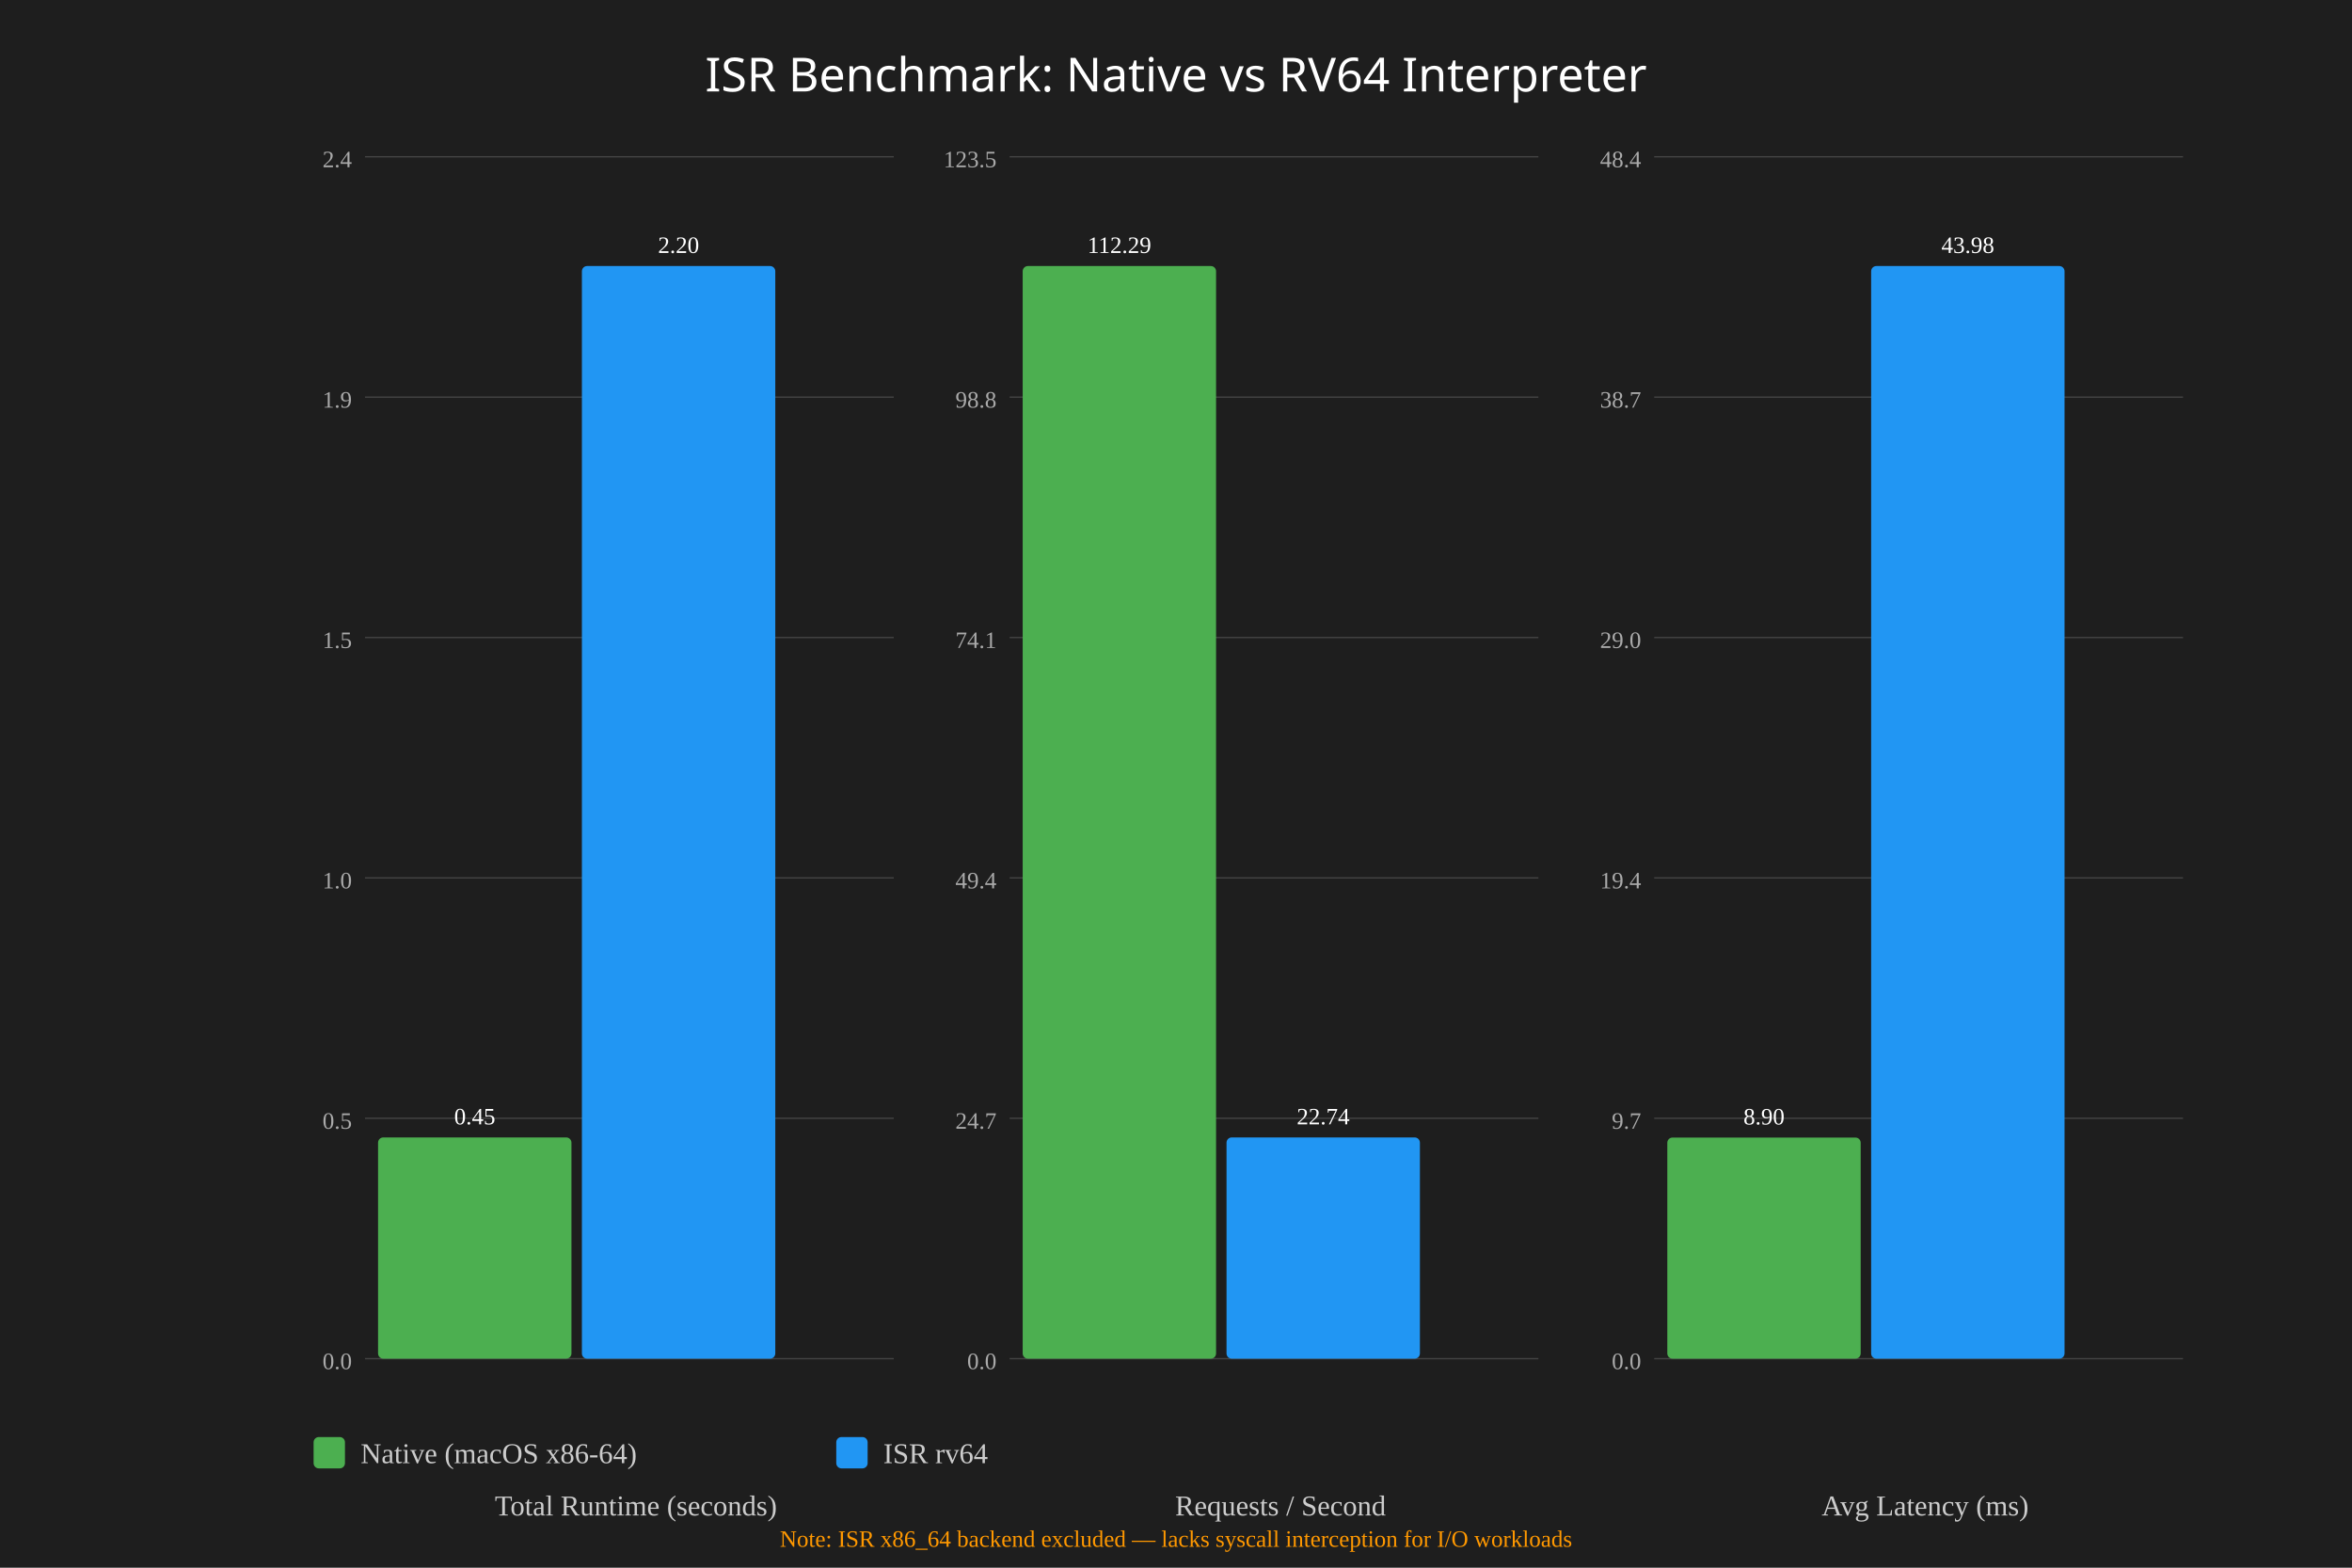
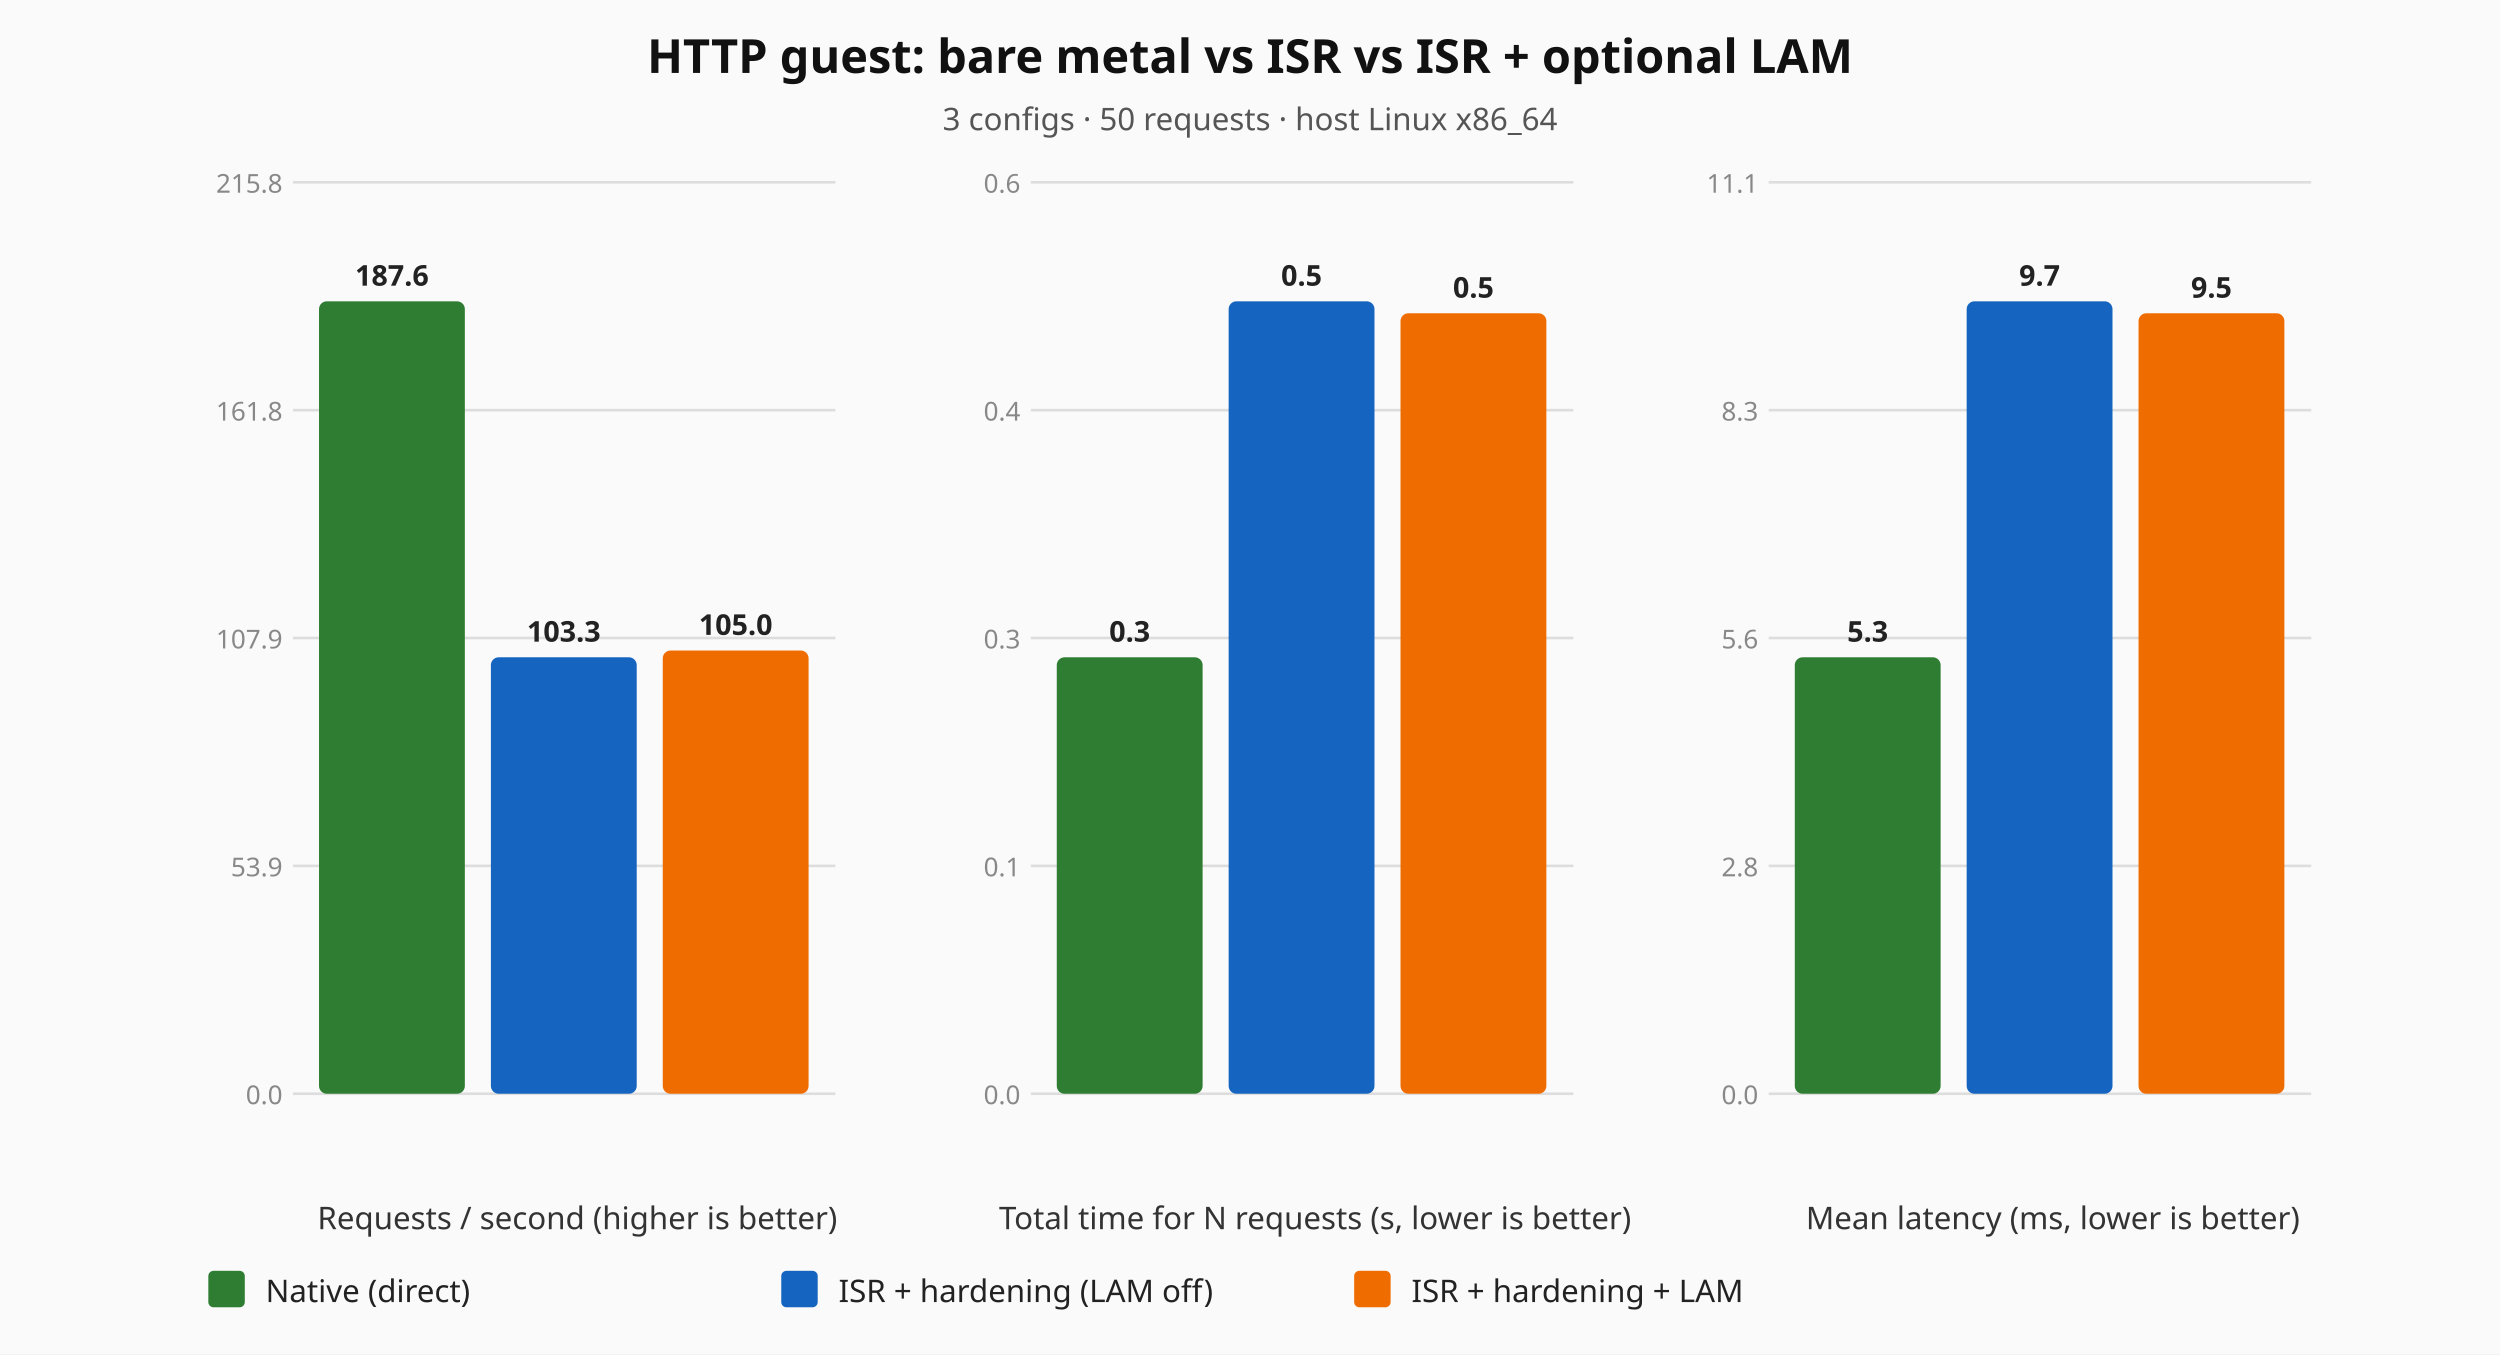
- <svg xmlns="http://www.w3.org/2000/svg" width="900" height="600" viewBox="0 0 900 600">
-   <rect width="900" height="600" fill="#1e1e1e" />
-   <text x="450" y="35" text-anchor="middle" fill="#ffffff" font-size="18" font-family="sans-serif">ISR Benchmark: Native vs RV64 Interpreter</text>
-   <line x1="139.667" y1="520.0" x2="342.0" y2="520.0" stroke="#444" stroke-width="0.5" />
-   <text x="134.667" y="524.0" text-anchor="end" fill="#aaa" font-size="9">0.0</text>
-   <line x1="139.667" y1="428.0" x2="342.0" y2="428.0" stroke="#444" stroke-width="0.5" />
-   <text x="134.667" y="432.0" text-anchor="end" fill="#aaa" font-size="9">0.5</text>
-   <line x1="139.667" y1="336.0" x2="342.0" y2="336.0" stroke="#444" stroke-width="0.5" />
-   <text x="134.667" y="340.0" text-anchor="end" fill="#aaa" font-size="9">1.0</text>
-   <line x1="139.667" y1="244.0" x2="342.0" y2="244.0" stroke="#444" stroke-width="0.5" />
-   <text x="134.667" y="248.0" text-anchor="end" fill="#aaa" font-size="9">1.5</text>
-   <line x1="139.667" y1="152.0" x2="342.0" y2="152.0" stroke="#444" stroke-width="0.5" />
-   <text x="134.667" y="156.0" text-anchor="end" fill="#aaa" font-size="9">1.9</text>
-   <line x1="139.667" y1="60.0" x2="342.0" y2="60.0" stroke="#444" stroke-width="0.5" />
-   <text x="134.667" y="64.0" text-anchor="end" fill="#aaa" font-size="9">2.4</text>
-   <text x="243.333" y="580" text-anchor="middle" fill="#ccc" font-size="11">Total Runtime (seconds)</text>
-   <rect x="144.667" y="435.329" width="74.0" height="84.671" fill="#4CAF50" rx="2" />
-   <text x="181.667" y="430.329" text-anchor="middle" fill="#fff" font-size="9">0.45</text>
-   <rect x="222.667" y="101.818" width="74.0" height="418.182" fill="#2196F3" rx="2" />
-   <text x="259.667" y="96.818" text-anchor="middle" fill="#fff" font-size="9">2.20</text>
-   <line x1="386.333" y1="520.0" x2="588.667" y2="520.0" stroke="#444" stroke-width="0.5" />
-   <text x="381.333" y="524.0" text-anchor="end" fill="#aaa" font-size="9">0.0</text>
-   <line x1="386.333" y1="428.0" x2="588.667" y2="428.0" stroke="#444" stroke-width="0.5" />
-   <text x="381.333" y="432.0" text-anchor="end" fill="#aaa" font-size="9">24.7</text>
-   <line x1="386.333" y1="336.0" x2="588.667" y2="336.0" stroke="#444" stroke-width="0.5" />
-   <text x="381.333" y="340.0" text-anchor="end" fill="#aaa" font-size="9">49.4</text>
-   <line x1="386.333" y1="244.0" x2="588.667" y2="244.0" stroke="#444" stroke-width="0.5" />
-   <text x="381.333" y="248.0" text-anchor="end" fill="#aaa" font-size="9">74.1</text>
-   <line x1="386.333" y1="152.0" x2="588.667" y2="152.0" stroke="#444" stroke-width="0.5" />
-   <text x="381.333" y="156.0" text-anchor="end" fill="#aaa" font-size="9">98.8</text>
-   <line x1="386.333" y1="60.0" x2="588.667" y2="60.0" stroke="#444" stroke-width="0.5" />
-   <text x="381.333" y="64.0" text-anchor="end" fill="#aaa" font-size="9">123.5</text>
-   <text x="490.0" y="580" text-anchor="middle" fill="#ccc" font-size="11">Requests / Second</text>
-   <rect x="391.333" y="101.818" width="74.0" height="418.182" fill="#4CAF50" rx="2" />
-   <text x="428.333" y="96.818" text-anchor="middle" fill="#fff" font-size="9">112.29</text>
-   <rect x="469.333" y="435.329" width="74.0" height="84.671" fill="#2196F3" rx="2" />
-   <text x="506.333" y="430.329" text-anchor="middle" fill="#fff" font-size="9">22.74</text>
-   <line x1="633" y1="520.0" x2="835.333" y2="520.0" stroke="#444" stroke-width="0.5" />
-   <text x="628" y="524.0" text-anchor="end" fill="#aaa" font-size="9">0.0</text>
-   <line x1="633" y1="428.0" x2="835.333" y2="428.0" stroke="#444" stroke-width="0.5" />
-   <text x="628" y="432.0" text-anchor="end" fill="#aaa" font-size="9">9.7</text>
-   <line x1="633" y1="336.0" x2="835.333" y2="336.0" stroke="#444" stroke-width="0.5" />
-   <text x="628" y="340.0" text-anchor="end" fill="#aaa" font-size="9">19.4</text>
-   <line x1="633" y1="244.0" x2="835.333" y2="244.0" stroke="#444" stroke-width="0.5" />
-   <text x="628" y="248.0" text-anchor="end" fill="#aaa" font-size="9">29.0</text>
-   <line x1="633" y1="152.0" x2="835.333" y2="152.0" stroke="#444" stroke-width="0.5" />
-   <text x="628" y="156.0" text-anchor="end" fill="#aaa" font-size="9">38.7</text>
-   <line x1="633" y1="60.0" x2="835.333" y2="60.0" stroke="#444" stroke-width="0.5" />
-   <text x="628" y="64.0" text-anchor="end" fill="#aaa" font-size="9">48.4</text>
-   <text x="736.667" y="580" text-anchor="middle" fill="#ccc" font-size="11">Avg Latency (ms)</text>
-   <rect x="638" y="435.374" width="74.0" height="84.626" fill="#4CAF50" rx="2" />
-   <text x="675" y="430.374" text-anchor="middle" fill="#fff" font-size="9">8.90</text>
-   <rect x="716" y="101.818" width="74.0" height="418.182" fill="#2196F3" rx="2" />
-   <text x="753" y="96.818" text-anchor="middle" fill="#fff" font-size="9">43.98</text>
-   <rect x="120" y="550" width="12" height="12" fill="#4CAF50" rx="2" />
-   <text x="138" y="560" fill="#ccc" font-size="11">Native (macOS x86-64)</text>
-   <rect x="320" y="550" width="12" height="12" fill="#2196F3" rx="2" />
-   <text x="338" y="560" fill="#ccc" font-size="11">ISR rv64</text>
-   <text x="450" y="592" text-anchor="middle" fill="#ff9800" font-size="9">Note: ISR x86_64 backend excluded — lacks syscall interception for I/O workloads</text>
+ <svg xmlns="http://www.w3.org/2000/svg" width="960" height="520" viewBox="0 0 960 520">
+   <rect width="960" height="520" fill="#fafafa" />
+   <text x="480.0" y="28" text-anchor="middle" fill="#111" font-size="18" font-family="system-ui,sans-serif" font-weight="600">HTTP guest: bare metal vs ISR vs ISR + optional LAM</text>
+   <text x="480.0" y="50" text-anchor="middle" fill="#555" font-size="12" font-family="system-ui,sans-serif">3 configs · 50 requests · host Linux x86_64</text>
+   <line x1="112.5" y1="420.0" x2="320.8" y2="420.0" stroke="#ddd" />
+   <text x="108.5" y="424.0" text-anchor="end" fill="#888" font-size="10" font-family="system-ui,sans-serif">0.0</text>
+   <line x1="112.5" y1="332.5" x2="320.8" y2="332.5" stroke="#ddd" />
+   <text x="108.5" y="336.5" text-anchor="end" fill="#888" font-size="10" font-family="system-ui,sans-serif">53.9</text>
+   <line x1="112.5" y1="245.0" x2="320.8" y2="245.0" stroke="#ddd" />
+   <text x="108.5" y="249.0" text-anchor="end" fill="#888" font-size="10" font-family="system-ui,sans-serif">107.9</text>
+   <line x1="112.5" y1="157.5" x2="320.8" y2="157.5" stroke="#ddd" />
+   <text x="108.5" y="161.5" text-anchor="end" fill="#888" font-size="10" font-family="system-ui,sans-serif">161.8</text>
+   <line x1="112.5" y1="70.0" x2="320.8" y2="70.0" stroke="#ddd" />
+   <text x="108.5" y="74.0" text-anchor="end" fill="#888" font-size="10" font-family="system-ui,sans-serif">215.8</text>
+   <rect x="122.5" y="115.7" width="56.0" height="304.3" fill="#2e7d32" rx="3" />
+   <text x="150.5" y="109.7" text-anchor="middle" fill="#222" font-size="11" font-family="system-ui,sans-serif" font-weight="600">187.6</text>
+   <rect x="188.5" y="252.4" width="56.0" height="167.6" fill="#1565c0" rx="3" />
+   <text x="216.5" y="246.4" text-anchor="middle" fill="#222" font-size="11" font-family="system-ui,sans-serif" font-weight="600">103.3</text>
+   <rect x="254.5" y="249.8" width="56.0" height="170.2" fill="#ef6c00" rx="3" />
+   <text x="282.5" y="243.8" text-anchor="middle" fill="#222" font-size="11" font-family="system-ui,sans-serif" font-weight="600">105.0</text>
+   <text x="221.7" y="472" text-anchor="middle" fill="#333" font-size="12" font-family="system-ui,sans-serif">Requests / second (higher is better)</text>
+   <line x1="395.833" y1="420.0" x2="604.2" y2="420.0" stroke="#ddd" />
+   <text x="391.833" y="424.0" text-anchor="end" fill="#888" font-size="10" font-family="system-ui,sans-serif">0.0</text>
+   <line x1="395.833" y1="332.5" x2="604.2" y2="332.5" stroke="#ddd" />
+   <text x="391.833" y="336.5" text-anchor="end" fill="#888" font-size="10" font-family="system-ui,sans-serif">0.1</text>
+   <line x1="395.833" y1="245.0" x2="604.2" y2="245.0" stroke="#ddd" />
+   <text x="391.833" y="249.0" text-anchor="end" fill="#888" font-size="10" font-family="system-ui,sans-serif">0.3</text>
+   <line x1="395.833" y1="157.5" x2="604.2" y2="157.5" stroke="#ddd" />
+   <text x="391.833" y="161.5" text-anchor="end" fill="#888" font-size="10" font-family="system-ui,sans-serif">0.4</text>
+   <line x1="395.833" y1="70.0" x2="604.2" y2="70.0" stroke="#ddd" />
+   <text x="391.833" y="74.0" text-anchor="end" fill="#888" font-size="10" font-family="system-ui,sans-serif">0.6</text>
+   <rect x="405.8" y="252.4" width="56.0" height="167.6" fill="#2e7d32" rx="3" />
+   <text x="433.8" y="246.4" text-anchor="middle" fill="#222" font-size="11" font-family="system-ui,sans-serif" font-weight="600">0.3</text>
+   <rect x="471.8" y="115.7" width="56.0" height="304.3" fill="#1565c0" rx="3" />
+   <text x="499.8" y="109.7" text-anchor="middle" fill="#222" font-size="11" font-family="system-ui,sans-serif" font-weight="600">0.5</text>
+   <rect x="537.8" y="120.3" width="56.0" height="299.7" fill="#ef6c00" rx="3" />
+   <text x="565.8" y="114.3" text-anchor="middle" fill="#222" font-size="11" font-family="system-ui,sans-serif" font-weight="600">0.5</text>
+   <text x="505.0" y="472" text-anchor="middle" fill="#333" font-size="12" font-family="system-ui,sans-serif">Total time for N requests (s, lower is better)</text>
+   <line x1="679.167" y1="420.0" x2="887.5" y2="420.0" stroke="#ddd" />
+   <text x="675.167" y="424.0" text-anchor="end" fill="#888" font-size="10" font-family="system-ui,sans-serif">0.0</text>
+   <line x1="679.167" y1="332.5" x2="887.5" y2="332.5" stroke="#ddd" />
+   <text x="675.167" y="336.5" text-anchor="end" fill="#888" font-size="10" font-family="system-ui,sans-serif">2.8</text>
+   <line x1="679.167" y1="245.0" x2="887.5" y2="245.0" stroke="#ddd" />
+   <text x="675.167" y="249.0" text-anchor="end" fill="#888" font-size="10" font-family="system-ui,sans-serif">5.6</text>
+   <line x1="679.167" y1="157.5" x2="887.5" y2="157.5" stroke="#ddd" />
+   <text x="675.167" y="161.5" text-anchor="end" fill="#888" font-size="10" font-family="system-ui,sans-serif">8.3</text>
+   <line x1="679.167" y1="70.0" x2="887.5" y2="70.0" stroke="#ddd" />
+   <text x="675.167" y="74.0" text-anchor="end" fill="#888" font-size="10" font-family="system-ui,sans-serif">11.1</text>
+   <rect x="689.2" y="252.4" width="56.0" height="167.6" fill="#2e7d32" rx="3" />
+   <text x="717.2" y="246.4" text-anchor="middle" fill="#222" font-size="11" font-family="system-ui,sans-serif" font-weight="600">5.3</text>
+   <rect x="755.2" y="115.7" width="56.0" height="304.3" fill="#1565c0" rx="3" />
+   <text x="783.2" y="109.7" text-anchor="middle" fill="#222" font-size="11" font-family="system-ui,sans-serif" font-weight="600">9.7</text>
+   <rect x="821.2" y="120.3" width="56.0" height="299.7" fill="#ef6c00" rx="3" />
+   <text x="849.2" y="114.3" text-anchor="middle" fill="#222" font-size="11" font-family="system-ui,sans-serif" font-weight="600">9.5</text>
+   <text x="788.3" y="472" text-anchor="middle" fill="#333" font-size="12" font-family="system-ui,sans-serif">Mean latency (ms, lower is better)</text>
+   <rect x="80" y="488" width="14" height="14" fill="#2e7d32" rx="2" />
+   <text x="102" y="500" fill="#222" font-size="12" font-family="system-ui,sans-serif">Native (direct)</text>
+   <rect x="300" y="488" width="14" height="14" fill="#1565c0" rx="2" />
+   <text x="322" y="500" fill="#222" font-size="12" font-family="system-ui,sans-serif">ISR + hardening (LAM off)</text>
+   <rect x="520" y="488" width="14" height="14" fill="#ef6c00" rx="2" />
+   <text x="542" y="500" fill="#222" font-size="12" font-family="system-ui,sans-serif">ISR + hardening + LAM</text>
</svg>
